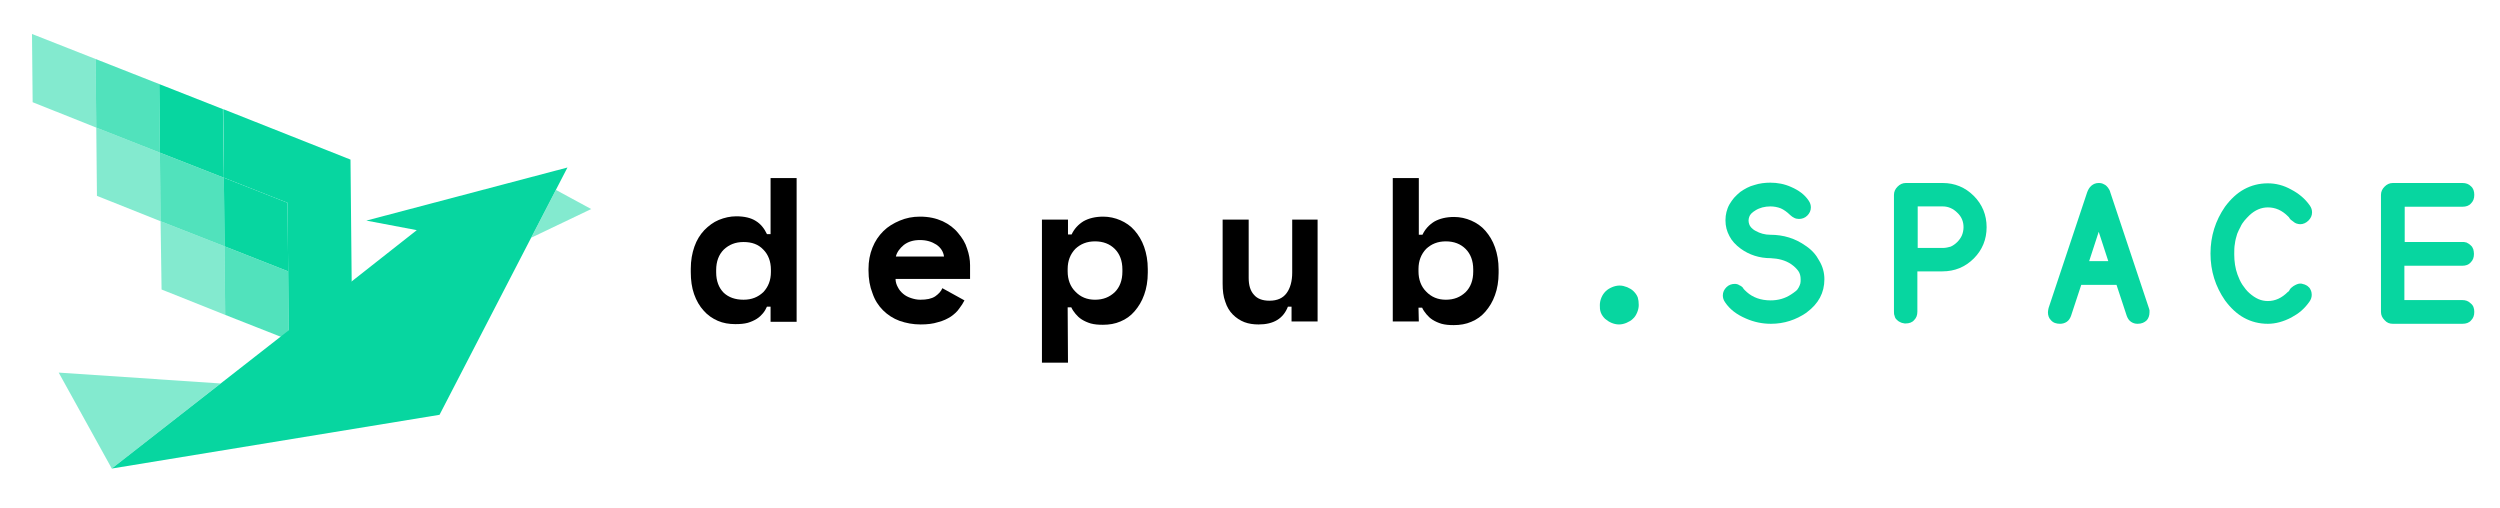
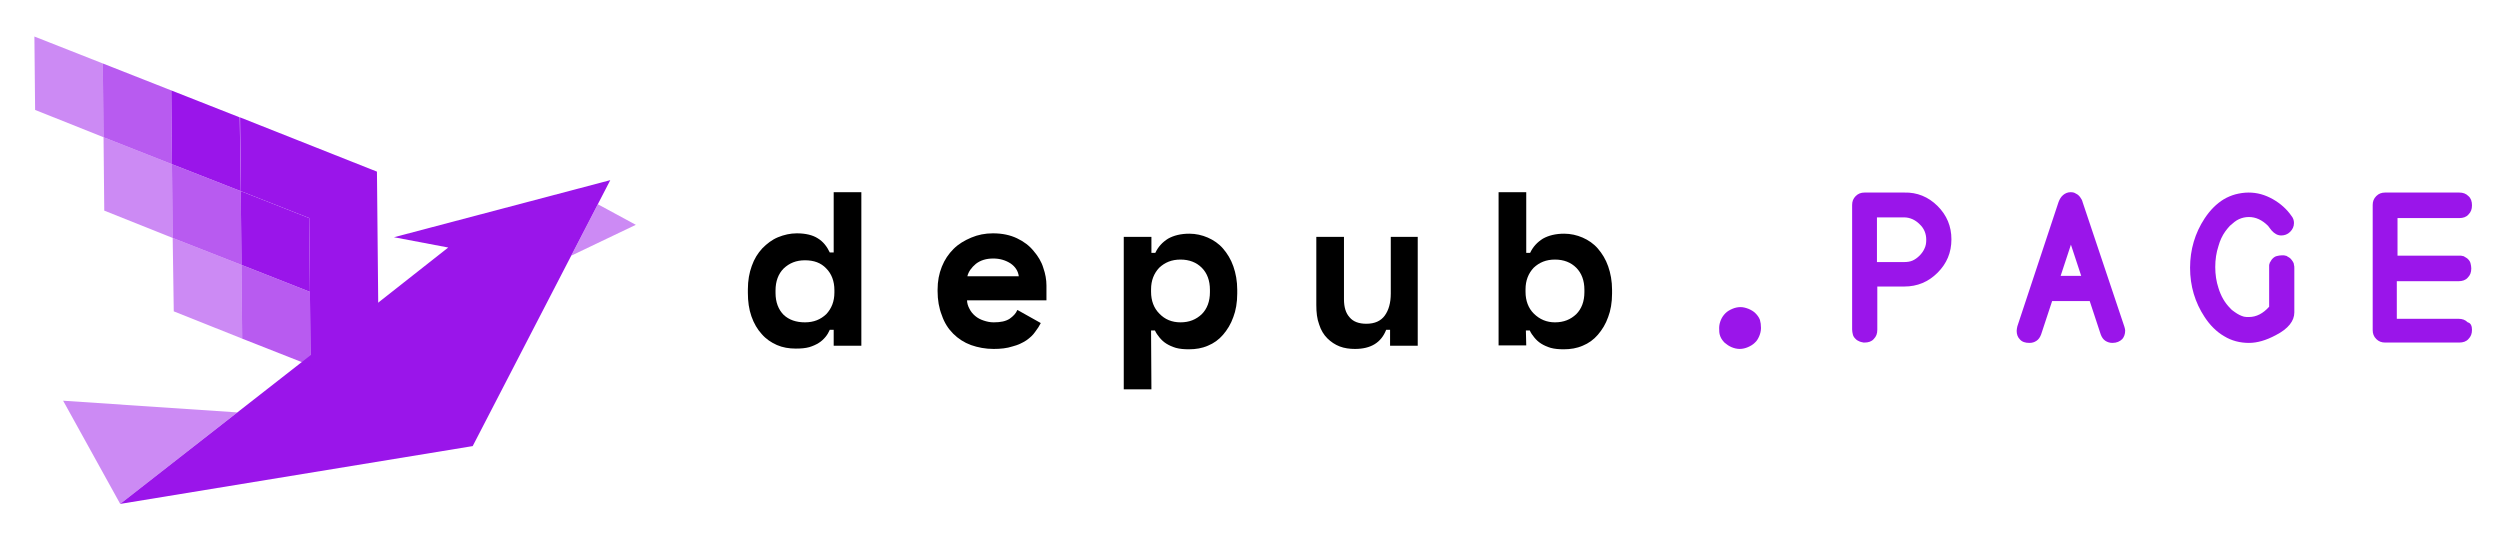
- <svg xmlns="http://www.w3.org/2000/svg" version="1.1" id="Layer_1" x="0px" y="0px" viewBox="0 0 758.2 153.9" style="enable-background:new 0 0 758.2 153.9;" xml:space="preserve">
+ <svg xmlns="http://www.w3.org/2000/svg" version="1.1" id="Layer_1" x="0px" y="0px" viewBox="0 0 705 153.9" style="enable-background:new 0 0 705 153.9;" xml:space="preserve">
  <style type="text/css">
- 	.st0{fill:#07D6A0;}
- 	.st1{opacity:0.5;fill:#07D6A0;}
- 	.st2{opacity:0.7;fill:#07D6A0;}
+ 	.st0{fill:#9A15EA;}
+ 	.st1{opacity:0.5;fill:#9A15EA;enable-background:new    ;}
+ 	.st2{opacity:0.7;fill:#9A15EA;enable-background:new    ;}
</style>
  <g>
    <g>
      <polyline class="st0" points="86.9,100.7 33.9,142.1 133.3,125.8 172.1,50.8 111.1,66.9 126.4,69.8 107.6,84.6   " />
      <polygon class="st1" points="66.9,116.3 17.8,113 33.9,142.1   " />
      <polygon class="st1" points="168.6,57.6 179.3,63.4 161.1,72.1   " />
    </g>
    <g>
      <polygon class="st0" points="67.9,53.9 48.5,46.3 48.3,25.5 67.6,33.1   " />
      <polygon class="st0" points="87.4,82.3 68.1,74.7 67.9,53.9 87.2,61.5   " />
      <polygon class="st2" points="87.6,103.1 68.3,95.5 68.1,74.7 87.4,82.3   " />
      <polygon class="st1" points="68.3,95.5 49,87.8 48.7,67.1 68.1,74.7   " />
      <polygon class="st1" points="48.7,67.1 29.4,59.4 29.2,38.7 48.5,46.3   " />
      <polygon class="st1" points="29.2,38.7 9.9,31 9.7,10.3 29,17.9   " />
      <polygon class="st2" points="68.1,74.7 48.7,67.1 48.5,46.3 67.9,53.9   " />
      <polygon class="st2" points="48.5,46.3 29.2,38.7 29,17.9 48.3,25.5   " />
      <polygon class="st0" points="67.7,33.1 106.3,48.4 106.9,110.7 87.6,103.1 87.2,61.5 67.9,53.9   " />
    </g>
  </g>
  <g>
    <g>
-       <path d="M233.7,93h-1.1c-0.3,0.7-0.7,1.4-1.2,2s-1.1,1.2-1.9,1.7s-1.7,0.9-2.7,1.2c-1.1,0.3-2.3,0.4-3.8,0.4c-1.9,0-3.7-0.3-5.3-1    c-1.6-0.7-3.1-1.7-4.3-3.1c-1.2-1.3-2.2-3-2.9-5c-0.7-2-1-4.2-1-6.7v-1c0-2.5,0.4-4.7,1.1-6.7s1.7-3.6,3-5    c1.3-1.3,2.7-2.4,4.4-3.1c1.7-0.7,3.5-1.1,5.3-1.1c2.5,0,4.5,0.5,5.9,1.4c1.5,0.9,2.6,2.3,3.4,4h1.1V54h7.9v43.6h-7.9    C233.7,97.5,233.7,93,233.7,93z M225.5,90.9c2.5,0,4.4-0.8,6-2.3c1.5-1.6,2.3-3.6,2.3-6.1v-0.7c0-2.5-0.8-4.6-2.3-6.1    c-1.5-1.6-3.5-2.3-6-2.3s-4.4,0.8-6,2.3c-1.5,1.5-2.3,3.6-2.3,6.2v0.7c0,2.6,0.8,4.7,2.3,6.2C221,90.2,223,90.9,225.5,90.9z" />
-       <path d="M271.6,84.6c0,0.9,0.3,1.8,0.7,2.5c0.4,0.8,0.9,1.4,1.6,2c0.7,0.6,1.5,1,2.4,1.3s1.8,0.5,2.8,0.5c2,0,3.4-0.3,4.5-1    c1-0.7,1.8-1.5,2.2-2.5l6.7,3.7c-0.4,0.8-0.9,1.6-1.6,2.5c-0.6,0.9-1.5,1.7-2.5,2.4c-1.1,0.7-2.3,1.3-3.9,1.7    c-1.5,0.5-3.3,0.7-5.3,0.7c-2.3,0-4.4-0.4-6.4-1.1c-1.9-0.7-3.6-1.8-5-3.2c-1.4-1.4-2.5-3.1-3.2-5.2c-0.8-2-1.2-4.3-1.2-6.9v-0.4    c0-2.4,0.4-4.5,1.2-6.5c0.8-2,1.9-3.6,3.3-5c1.4-1.4,3.1-2.4,5-3.2s3.9-1.2,6.1-1.2c2.7,0,4.9,0.5,6.9,1.4    c1.9,0.9,3.5,2.1,4.7,3.6c1.2,1.4,2.2,3,2.7,4.7c0.6,1.7,0.9,3.4,0.9,5v4.2H271.6z M279,72.8c-2,0-3.6,0.5-4.9,1.5    c-1.2,1-2.1,2.2-2.4,3.5h14.6c-0.2-1.5-1-2.7-2.3-3.6C282.6,73.3,281,72.8,279,72.8z" />
-       <path d="M323.9,110H316V66.6h7.9v4.5h1.1c0.8-1.7,2-3,3.6-4c1.6-0.9,3.6-1.4,6-1.4c1.8,0,3.6,0.4,5.2,1.1s3.1,1.7,4.3,3.1    s2.2,3,2.9,5c0.7,2,1.1,4.2,1.1,6.7v1.1c0,2.5-0.4,4.8-1.1,6.7c-0.7,2-1.7,3.6-2.9,5c-1.2,1.4-2.6,2.4-4.3,3.1    c-1.6,0.7-3.4,1-5.3,1c-1.4,0-2.6-0.1-3.7-0.4c-1-0.3-1.9-0.7-2.7-1.2c-0.8-0.5-1.4-1.1-1.9-1.7c-0.5-0.6-1-1.3-1.3-2h-1.1    L323.9,110L323.9,110z M332.1,90.9c2.5,0,4.4-0.8,6-2.3c1.5-1.5,2.3-3.6,2.3-6.2v-0.7c0-2.6-0.8-4.7-2.3-6.2    c-1.5-1.5-3.5-2.3-6-2.3s-4.4,0.8-6,2.3c-1.5,1.6-2.3,3.6-2.3,6.1v0.7c0,2.5,0.8,4.6,2.3,6.1C327.7,90.1,329.7,90.9,332.1,90.9z" />
-       <path d="M391.7,66.6h7.9v30.9h-7.9V93h-1.1c-1.4,3.6-4.3,5.4-8.9,5.4c-1.5,0-3-0.2-4.3-0.7c-1.3-0.5-2.5-1.3-3.5-2.3    c-1-1-1.8-2.3-2.3-3.9c-0.6-1.6-0.8-3.4-0.8-5.5V66.6h7.9v17.7c0,2.2,0.5,3.9,1.6,5.1c1,1.2,2.6,1.8,4.7,1.8    c2.4,0,4.1-0.8,5.2-2.3c1.1-1.5,1.7-3.6,1.7-6.2V66.6H391.7z" />
-       <path d="M430.3,97.5h-7.9V54h7.9v17.2h1.1c0.8-1.7,2-3,3.6-4c1.6-0.9,3.6-1.4,6-1.4c1.8,0,3.6,0.4,5.2,1.1    c1.6,0.7,3.1,1.7,4.3,3.1s2.2,3,2.9,5c0.7,2,1.1,4.2,1.1,6.7v1.1c0,2.5-0.4,4.8-1.1,6.7c-0.7,2-1.7,3.6-2.9,5    c-1.2,1.4-2.6,2.4-4.3,3.1c-1.6,0.7-3.4,1-5.3,1c-1.4,0-2.6-0.1-3.7-0.4c-1-0.3-1.9-0.7-2.7-1.2c-0.8-0.5-1.4-1.1-1.9-1.7    s-1-1.3-1.3-2h-1.1L430.3,97.5L430.3,97.5z M438.5,90.9c2.5,0,4.4-0.8,6-2.3c1.5-1.5,2.3-3.6,2.3-6.2v-0.7c0-2.6-0.8-4.7-2.3-6.2    c-1.5-1.5-3.5-2.3-6-2.3s-4.4,0.8-6,2.3c-1.5,1.6-2.3,3.6-2.3,6.1v0.7c0,2.5,0.8,4.6,2.3,6.1C434.1,90.1,436.1,90.9,438.5,90.9z" />
-       <path class="st0" d="M497,92.5c0,0.8-0.2,1.6-0.5,2.3c-0.3,0.7-0.7,1.4-1.3,1.9c-0.5,0.5-1.2,0.9-1.9,1.2    c-0.7,0.3-1.5,0.5-2.3,0.5c-0.8,0-1.6-0.2-2.3-0.5c-0.7-0.3-1.3-0.7-1.9-1.2c-0.5-0.5-1-1.1-1.3-1.9c-0.3-0.8-0.3-1.5-0.3-2.3    c0-0.8,0.2-1.6,0.5-2.3c0.3-0.7,0.7-1.3,1.3-1.9c0.5-0.5,1.2-0.9,1.9-1.2c0.7-0.3,1.5-0.5,2.3-0.5c0.8,0,1.5,0.2,2.3,0.5    c0.7,0.3,1.4,0.7,1.9,1.2c0.5,0.5,1,1.1,1.3,1.9C496.9,90.9,497,91.6,497,92.5z" />
+       <path d="M235.1,93H234c-0.3,0.7-0.7,1.4-1.2,2s-1.1,1.2-1.9,1.7s-1.7,0.9-2.7,1.2c-1.1,0.3-2.3,0.4-3.8,0.4c-1.9,0-3.7-0.3-5.3-1    c-1.6-0.7-3.1-1.7-4.3-3.1c-1.2-1.3-2.2-3-2.9-5c-0.7-2-1-4.2-1-6.6v-1c0-2.5,0.4-4.7,1.1-6.6c0.7-2,1.7-3.6,3-5    c1.3-1.3,2.7-2.4,4.4-3.1c1.7-0.7,3.5-1.1,5.3-1.1c2.5,0,4.5,0.5,5.9,1.4c1.5,0.9,2.6,2.3,3.4,4h1.1v-17h7.8v43.3h-7.8    C235.1,97.4,235.1,93,235.1,93z M227,90.9c2.5,0,4.4-0.8,6-2.3c1.5-1.6,2.3-3.6,2.3-6.1v-0.7c0-2.5-0.8-4.6-2.3-6.1    c-1.5-1.6-3.5-2.3-6-2.3c-2.5,0-4.4,0.8-6,2.3c-1.5,1.5-2.3,3.6-2.3,6.2v0.7c0,2.6,0.8,4.7,2.3,6.2    C222.5,90.2,224.5,90.9,227,90.9z" />
+       <path d="M272.7,84.6c0,0.9,0.3,1.8,0.7,2.5c0.4,0.8,0.9,1.4,1.6,2c0.7,0.6,1.5,1,2.4,1.3c0.9,0.3,1.8,0.5,2.8,0.5    c2,0,3.4-0.3,4.5-1c1-0.7,1.8-1.5,2.2-2.5l6.6,3.7c-0.4,0.8-0.9,1.6-1.6,2.5c-0.6,0.9-1.5,1.7-2.5,2.4c-1.1,0.7-2.3,1.3-3.9,1.7    c-1.5,0.5-3.3,0.7-5.3,0.7c-2.3,0-4.4-0.4-6.4-1.1c-1.9-0.7-3.6-1.8-5-3.2c-1.4-1.4-2.5-3.1-3.2-5.2c-0.8-2-1.2-4.3-1.2-6.8v-0.4    c0-2.4,0.4-4.5,1.2-6.5c0.8-2,1.9-3.6,3.3-5c1.4-1.4,3.1-2.4,5-3.2c1.9-0.8,3.9-1.2,6.1-1.2c2.7,0,4.9,0.5,6.8,1.4    c1.9,0.9,3.5,2.1,4.7,3.6c1.2,1.4,2.2,3,2.7,4.7c0.6,1.7,0.9,3.4,0.9,5v4.2H272.7z M280.1,72.9c-2,0-3.6,0.5-4.9,1.5    c-1.2,1-2.1,2.2-2.4,3.5h14.5c-0.2-1.5-1-2.7-2.3-3.6C283.6,73.4,282,72.9,280.1,72.9z" />
+       <path d="M324.7,109.8h-7.8V66.8h7.8v4.5h1.1c0.8-1.7,2-3,3.6-4c1.6-0.9,3.6-1.4,6-1.4c1.8,0,3.6,0.4,5.2,1.1s3.1,1.7,4.3,3.1    c1.2,1.4,2.2,3,2.9,5c0.7,2,1.1,4.2,1.1,6.6v1.1c0,2.5-0.4,4.8-1.1,6.6c-0.7,2-1.7,3.6-2.9,5c-1.2,1.4-2.6,2.4-4.3,3.1    c-1.6,0.7-3.4,1-5.3,1c-1.4,0-2.6-0.1-3.7-0.4c-1-0.3-1.9-0.7-2.7-1.2c-0.8-0.5-1.4-1.1-1.9-1.7s-1-1.3-1.3-2h-1.1L324.7,109.8    L324.7,109.8z M332.9,90.9c2.5,0,4.4-0.8,6-2.3c1.5-1.5,2.3-3.6,2.3-6.2v-0.7c0-2.6-0.8-4.7-2.3-6.2c-1.5-1.5-3.5-2.3-6-2.3    s-4.4,0.8-6,2.3c-1.5,1.6-2.3,3.6-2.3,6.1v0.7c0,2.5,0.8,4.6,2.3,6.1C328.5,90.1,330.5,90.9,332.9,90.9z" />
+       <path d="M392,66.8h7.8v30.7H392V93h-1.1c-1.4,3.6-4.3,5.4-8.8,5.4c-1.5,0-3-0.2-4.3-0.7c-1.3-0.5-2.5-1.3-3.5-2.3    c-1-1-1.8-2.3-2.3-3.9c-0.6-1.6-0.8-3.4-0.8-5.5V66.8h7.8v17.6c0,2.2,0.5,3.9,1.6,5.1c1,1.2,2.6,1.8,4.7,1.8    c2.4,0,4.1-0.8,5.2-2.3c1.1-1.5,1.7-3.6,1.7-6.2v-16H392z" />
+       <path d="M430.4,97.4h-7.8V54.2h7.8v17.1h1.1c0.8-1.7,2-3,3.6-4c1.6-0.9,3.6-1.4,6-1.4c1.8,0,3.6,0.4,5.2,1.1s3.1,1.7,4.3,3.1    c1.2,1.4,2.2,3,2.9,5c0.7,2,1.1,4.2,1.1,6.6v1.1c0,2.5-0.4,4.8-1.1,6.6c-0.7,2-1.7,3.6-2.9,5c-1.2,1.4-2.6,2.4-4.3,3.1    c-1.6,0.7-3.4,1-5.3,1c-1.4,0-2.6-0.1-3.7-0.4c-1-0.3-1.9-0.7-2.7-1.2c-0.8-0.5-1.4-1.1-1.9-1.7s-1-1.3-1.3-2h-1.1L430.4,97.4    L430.4,97.4z M438.5,90.9c2.5,0,4.4-0.8,6-2.3c1.5-1.5,2.3-3.6,2.3-6.2v-0.7c0-2.6-0.8-4.7-2.3-6.2c-1.5-1.5-3.5-2.3-6-2.3    c-2.5,0-4.4,0.8-6,2.3c-1.5,1.6-2.3,3.6-2.3,6.1v0.7c0,2.5,0.8,4.6,2.3,6.1C434.2,90.1,436.2,90.9,438.5,90.9z" />
+       <path class="st0" d="M496.6,92.5c0,0.8-0.2,1.6-0.5,2.3c-0.3,0.7-0.7,1.4-1.3,1.9c-0.5,0.5-1.2,0.9-1.9,1.2    c-0.7,0.3-1.5,0.5-2.3,0.5c-0.8,0-1.6-0.2-2.3-0.5c-0.7-0.3-1.3-0.7-1.9-1.2c-0.5-0.5-1-1.1-1.3-1.9c-0.3-0.8-0.3-1.5-0.3-2.3    c0-0.8,0.2-1.6,0.5-2.3c0.3-0.7,0.7-1.3,1.3-1.9c0.5-0.5,1.2-0.9,1.9-1.2c0.7-0.3,1.5-0.5,2.3-0.5c0.8,0,1.5,0.2,2.3,0.5    c0.7,0.3,1.4,0.7,1.9,1.2s1,1.1,1.3,1.9C496.5,90.9,496.6,91.6,496.6,92.5z" />
    </g>
    <g>
-       <path class="st0" d="M553.3,84.7c0,4.1-1.8,7.4-5.3,10c-0.1,0-0.1,0.1-0.1,0.1c-3.2,2.2-6.8,3.4-10.8,3.4c-2.6,0-5.1-0.5-7.6-1.6    c-2.8-1.2-4.9-2.8-6.3-4.9c-0.5-0.7-0.7-1.4-0.7-2.1c0-1,0.4-1.8,1.1-2.5c0.7-0.7,1.6-1,2.5-1c0.5,0,1,0.1,1.4,0.4    c0.5,0.2,0.9,0.5,1.2,0.9l0,0v0.1c0.2,0.3,0.6,0.6,1.1,1.1c1.8,1.6,4.2,2.5,7.2,2.5c2.3,0,4.4-0.6,6.2-1.8c0.5-0.3,1-0.7,1.4-1    c0.4-0.3,0.7-0.7,0.9-1.1c0.2-0.4,0.4-0.8,0.5-1.2c0.1-0.4,0.1-0.8,0.1-1.3c0-0.9-0.2-1.8-0.7-2.5c-0.5-0.7-1.2-1.4-2.2-2.1    c-1.8-1.2-3.9-1.7-6.2-1.8c-3.4,0-6.5-1-9.1-2.9c-1.5-1.1-2.7-2.4-3.4-3.8c-0.8-1.5-1.2-3-1.2-4.8c0-0.9,0.1-1.7,0.3-2.5    c0.2-0.8,0.5-1.6,0.9-2.3c0.4-0.7,0.9-1.4,1.4-2s1.2-1.2,1.9-1.8c1.3-0.9,2.7-1.7,4.3-2.1c1.5-0.5,3.2-0.7,4.8-0.7    c2.2,0,4.3,0.4,6.3,1.3c2.3,1,4.1,2.3,5.3,4.1c0.5,0.7,0.7,1.4,0.7,2.1c0,1-0.4,1.8-1.1,2.5c-0.7,0.7-1.6,1-2.5,1    c-0.5,0-1-0.1-1.4-0.3s-0.9-0.5-1.3-0.9c-0.9-0.9-1.9-1.6-2.8-2c-1-0.4-2.1-0.6-3.2-0.6c-0.8,0-1.6,0.1-2.4,0.3    c-0.7,0.2-1.5,0.5-2.1,0.9c-0.5,0.3-0.9,0.6-1.3,1c-0.3,0.3-0.5,0.7-0.6,1c-0.1,0.3-0.2,0.7-0.2,1.1c0,0.4,0.1,0.8,0.2,1.1    c0.1,0.3,0.3,0.7,0.6,1c0.3,0.3,0.7,0.7,1.3,1c1.4,0.8,2.9,1.2,4.5,1.2c4,0,7.6,1.1,10.8,3.4c1.8,1.2,3.1,2.7,4,4.4    C552.8,80.8,553.3,82.7,553.3,84.7z" />
-       <path class="st0" d="M598.6,59.4c2.6,2.6,3.9,5.8,3.9,9.5c0,3.7-1.3,6.9-3.9,9.5c-2.6,2.6-5.8,3.9-9.5,3.9h-7.6v12.2    c0,1.1-0.3,1.9-1,2.6c-0.6,0.7-1.5,1-2.6,1c-0.2,0-0.5,0-0.7-0.1c-0.2,0-0.5-0.1-0.7-0.2c-0.2-0.1-0.4-0.2-0.6-0.3    c-0.2-0.1-0.4-0.3-0.6-0.5c-0.4-0.3-0.6-0.7-0.7-1.2c-0.2-0.4-0.2-0.9-0.2-1.4V59.1c0-1,0.4-1.8,1.1-2.5c0.7-0.7,1.5-1.1,2.5-1.1    h11.2C592.8,55.5,596,56.8,598.6,59.4z M595.5,68.9c0-1.7-0.6-3.2-1.9-4.4c-1.2-1.2-2.7-1.9-4.4-1.9h-7.6v12.6h7.6    c0.9,0,1.7-0.2,2.4-0.4c0.7-0.3,1.4-0.8,2-1.4c0.6-0.6,1.1-1.3,1.4-2C595.3,70.7,595.5,69.8,595.5,68.9z" />
-       <path class="st0" d="M651.9,94.7c0,1-0.3,1.8-0.8,2.4c-0.7,0.7-1.6,1.1-2.8,1.1c-0.8,0-1.4-0.2-2-0.6c-0.6-0.4-1-1-1.3-1.8    l-3.1-9.4h-10.7l-3.1,9.4c-0.3,0.8-0.7,1.4-1.3,1.8c-0.6,0.4-1.3,0.6-2,0.6c-1.2,0-2.1-0.3-2.8-1.1c-0.6-0.6-0.9-1.4-0.9-2.4    c0-0.4,0.1-0.8,0.2-1.3L633,58.3c0.3-0.8,0.7-1.5,1.3-2c0.6-0.5,1.3-0.8,2.2-0.8c0.6,0,1.1,0.1,1.6,0.4c0.5,0.2,0.9,0.6,1.2,1    c0.3,0.4,0.6,0.9,0.7,1.4l11.7,35.1c0.1,0.2,0.1,0.4,0.2,0.7C651.9,94.3,651.9,94.5,651.9,94.7z M639.4,79.2l-2.9-8.9l-2.9,8.9    H639.4z" />
-       <path class="st0" d="M701.1,89.4c0,0.7-0.2,1.4-0.7,2.1c-0.7,1-1.5,1.9-2.4,2.7c-0.9,0.8-2,1.5-3.1,2.1c-2.3,1.2-4.7,1.9-7.1,1.9    c-2.6,0-5-0.6-7.2-1.8c-2.2-1.2-4.1-3-5.8-5.3c-2.9-4.2-4.4-8.9-4.4-14.2c0-5.3,1.5-10,4.4-14.2c1.7-2.3,3.6-4.1,5.8-5.3    c2.2-1.2,4.6-1.8,7.2-1.8c2.4,0,4.8,0.6,7.1,1.9c2.3,1.2,4.2,2.8,5.6,4.8c0.5,0.7,0.7,1.4,0.7,2.1c0,1-0.4,1.8-1.1,2.5    c-0.7,0.7-1.6,1.1-2.5,1.1c-0.4,0-0.7-0.1-1.1-0.2c-0.3-0.1-0.7-0.3-1-0.6c-0.3-0.2-0.5-0.4-0.8-0.6c-0.2-0.2-0.4-0.5-0.5-0.7    c-0.1-0.1-0.2-0.2-0.3-0.3c-1.8-1.8-3.8-2.7-6.1-2.7c-2,0-3.9,0.8-5.6,2.4c-0.5,0.5-1,1-1.5,1.6c-0.5,0.6-0.9,1.2-1.2,1.9    c-0.4,0.7-0.7,1.4-1,2.1c-0.3,1-0.6,2-0.7,3c-0.2,1-0.2,2.1-0.2,3.2c0,2.2,0.3,4.3,1,6.2c0.4,1.1,0.9,2.2,1.5,3.1    c0.6,0.9,1.3,1.8,2.1,2.5c0.9,0.8,1.8,1.4,2.7,1.8c0.9,0.4,1.9,0.6,2.9,0.6c2.2,0,4.2-0.9,6.1-2.8l0.1-0.1l0.1,0l0.1-0.1    c0.1-0.2,0.2-0.5,0.4-0.7c0.1-0.2,0.3-0.3,0.4-0.4c0.1-0.1,0.3-0.2,0.5-0.4c0.8-0.5,1.5-0.8,2.1-0.8c0.2,0,0.5,0,0.7,0.1    c0.2,0.1,0.5,0.1,0.7,0.2c0.2,0.1,0.4,0.2,0.6,0.3s0.4,0.3,0.5,0.4c0.4,0.3,0.6,0.7,0.8,1.2C701,88.5,701.1,88.9,701.1,89.4z" />
-       <path class="st0" d="M750.4,94.6c0,1.1-0.3,1.9-1,2.6c-0.6,0.7-1.5,1-2.6,1h-21.1c-1,0-1.8-0.3-2.5-1.1c-0.7-0.7-1.1-1.5-1.1-2.5    V59.1c0-1,0.4-1.8,1.1-2.5c0.7-0.7,1.5-1.1,2.5-1.1h21.1c1.1,0,1.9,0.3,2.6,1c0.7,0.6,1,1.5,1,2.6c0,1.1-0.3,1.9-1,2.6    c-0.6,0.7-1.5,1-2.6,1h-17.5v10.7h17.5c0.2,0,0.4,0,0.5,0c0.2,0,0.3,0.1,0.5,0.1c0.2,0,0.4,0.1,0.5,0.2c0.2,0.1,0.3,0.2,0.5,0.3    c0.2,0.1,0.3,0.2,0.5,0.4c0.4,0.3,0.6,0.7,0.8,1.2c0.1,0.4,0.2,0.9,0.2,1.4c0,1.1-0.3,1.9-1,2.6c-0.6,0.7-1.5,1-2.6,1h-17.5V91    h17.5c1.1,0,1.9,0.3,2.6,1C750.1,92.6,750.4,93.5,750.4,94.6z" />
+       <path class="st0" d="M546.4,58.1c2.6,2.6,3.9,5.7,3.9,9.4c0,3.7-1.3,6.8-3.9,9.4c-2.6,2.6-5.7,3.9-9.4,3.9h-7.6V93    c0,1.1-0.3,1.9-1,2.6c-0.6,0.7-1.5,1-2.6,1c-0.2,0-0.5,0-0.7-0.1c-0.2,0-0.4-0.1-0.7-0.2c-0.2-0.1-0.4-0.2-0.6-0.3    c-0.2-0.1-0.4-0.3-0.6-0.5c-0.3-0.3-0.6-0.7-0.7-1.2c-0.1-0.4-0.2-0.9-0.2-1.4V57.8c0-1,0.3-1.8,1-2.5c0.7-0.7,1.5-1,2.5-1H537    C540.6,54.2,543.8,55.5,546.4,58.1z M543.2,67.6c0-1.7-0.6-3.2-1.9-4.4c-1.2-1.2-2.7-1.9-4.4-1.9h-7.6v12.6h7.6    c0.9,0,1.7-0.1,2.4-0.4c0.7-0.3,1.4-0.8,2-1.4c0.6-0.6,1.1-1.3,1.4-2C543.1,69.3,543.2,68.5,543.2,67.6z" />
+       <path class="st0" d="M599.3,93.2c0,1-0.3,1.8-0.8,2.4c-0.7,0.7-1.6,1.1-2.8,1.1c-0.7,0-1.4-0.2-2-0.6c-0.6-0.4-1-1-1.3-1.8    l-3.1-9.4h-10.6l-3.1,9.4c-0.3,0.8-0.7,1.4-1.3,1.8c-0.6,0.4-1.2,0.6-2,0.6c-1.2,0-2.1-0.3-2.7-1c-0.6-0.6-0.9-1.4-0.9-2.4    c0-0.4,0.1-0.8,0.2-1.3L580.5,57c0.3-0.8,0.7-1.5,1.3-2c0.6-0.5,1.3-0.8,2.1-0.8c0.6,0,1.1,0.1,1.5,0.4c0.5,0.2,0.9,0.6,1.2,1    c0.3,0.4,0.6,0.9,0.7,1.4L599,91.9c0.1,0.2,0.1,0.4,0.2,0.7C599.2,92.7,599.3,92.9,599.3,93.2z M586.9,77.8l-2.9-8.8l-2.9,8.8    H586.9z" />
+       <path class="st0" d="M646.9,62.9c0,1-0.4,1.8-1.1,2.5c-0.7,0.7-1.6,1-2.5,1c-1,0-1.9-0.5-2.7-1.4c-0.2-0.3-0.6-0.7-1-1.3    c-1.7-1.7-3.5-2.5-5.4-2.5c-1,0-1.9,0.2-2.8,0.6c-0.9,0.4-1.7,1.1-2.6,1.9c-0.5,0.5-0.9,1.1-1.3,1.6c-0.4,0.6-0.8,1.2-1.1,1.9    c-0.3,0.7-0.6,1.4-0.8,2.2c-0.6,1.8-0.9,3.8-0.9,5.9s0.3,4.1,0.9,5.9c0.7,2.3,1.8,4.2,3.3,5.7c0.4,0.5,0.9,0.8,1.3,1.1    c0.4,0.3,0.9,0.6,1.3,0.8s0.9,0.4,1.3,0.5c0.4,0.1,0.9,0.1,1.4,0.1c2.1,0,4-1,5.7-2.9V75.4c0-0.2,0-0.4,0-0.5c0-0.2,0-0.3,0.1-0.5    c0-0.2,0.1-0.4,0.2-0.5c0.1-0.2,0.2-0.3,0.3-0.5c0.1-0.2,0.2-0.3,0.4-0.5c0.3-0.3,0.7-0.6,1.2-0.7c0.4-0.1,0.9-0.2,1.4-0.2    c0.2,0,0.4,0,0.5,0c0.2,0,0.4,0.1,0.5,0.1c0.2,0,0.4,0.1,0.5,0.2c0.2,0.1,0.3,0.2,0.5,0.3c0.2,0.1,0.3,0.2,0.5,0.4    c0.2,0.2,0.4,0.5,0.6,0.8c0.2,0.3,0.3,0.6,0.3,0.9c0.1,0.3,0.1,0.6,0.1,0.9v12.5c0,2.4-1.7,4.6-5.2,6.4c-2.8,1.5-5.3,2.2-7.6,2.2    c-2.5,0-4.9-0.6-7-1.9c-2.1-1.2-4-3.1-5.5-5.4c-2.7-4.1-4.1-8.7-4.1-13.9c0-5.1,1.4-9.8,4.1-13.9c0.8-1.2,1.6-2.2,2.5-3.1    c0.9-0.9,1.9-1.7,2.9-2.3c1-0.6,2.2-1.1,3.3-1.4c1.2-0.3,2.4-0.5,3.7-0.5c2.4,0,4.6,0.6,6.9,1.9c2.1,1.2,3.9,2.8,5.2,4.7    C646.7,61.5,646.9,62.2,646.9,62.9z" />
+       <path class="st0" d="M697.1,93c0,1.1-0.3,1.9-1,2.6c-0.6,0.7-1.5,1-2.6,1h-20.9c-1,0-1.8-0.3-2.5-1c-0.7-0.7-1-1.5-1-2.5V57.8    c0-1,0.3-1.8,1-2.5c0.7-0.7,1.5-1,2.5-1h20.9c1.1,0,1.9,0.3,2.6,1c0.7,0.6,1,1.5,1,2.6c0,1.1-0.3,1.9-1,2.6c-0.6,0.7-1.5,1-2.6,1    h-17.4v10.6h17.4c0.2,0,0.4,0,0.5,0c0.2,0,0.3,0.1,0.5,0.1c0.2,0,0.4,0.1,0.5,0.2c0.2,0.1,0.3,0.2,0.5,0.3    c0.2,0.1,0.3,0.2,0.5,0.4c0.3,0.3,0.6,0.7,0.7,1.2c0.1,0.4,0.2,0.9,0.2,1.4c0,1.1-0.3,1.9-1,2.6c-0.6,0.7-1.5,1-2.6,1h-17.4v10.6    h17.4c1.1,0,1.9,0.3,2.6,1C696.8,91.1,697.1,92,697.1,93z" />
    </g>
  </g>
</svg>
